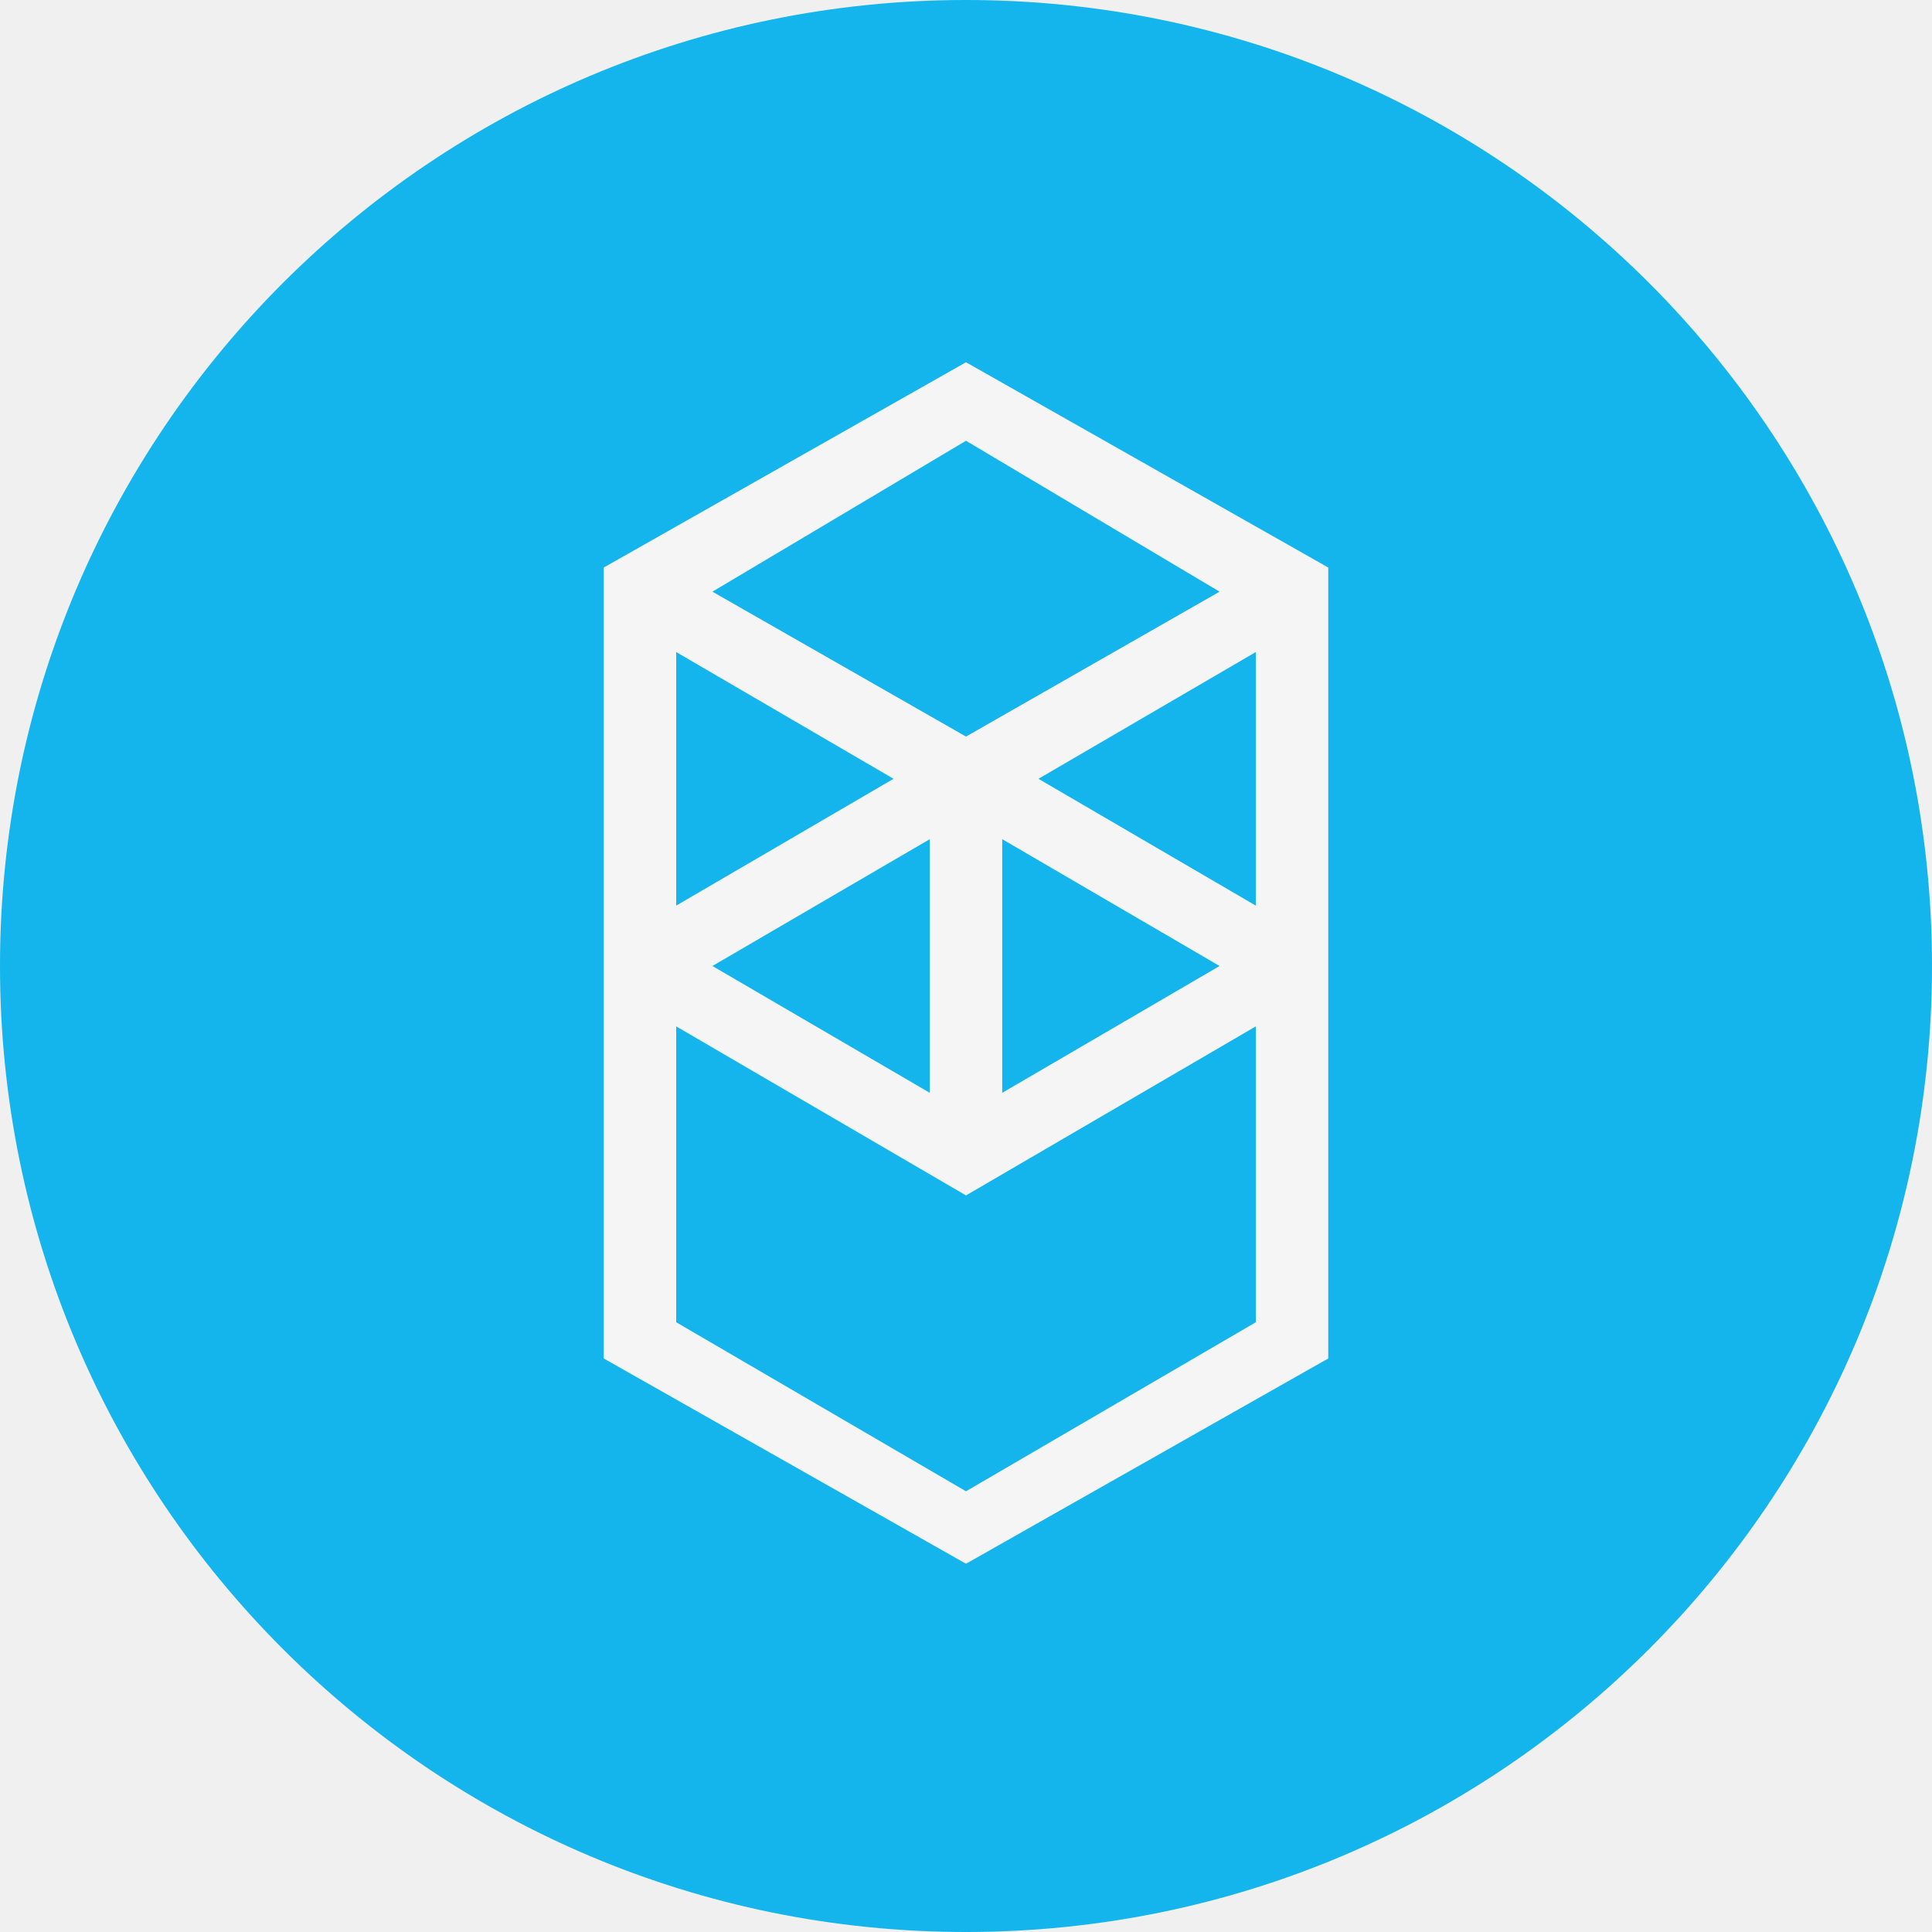
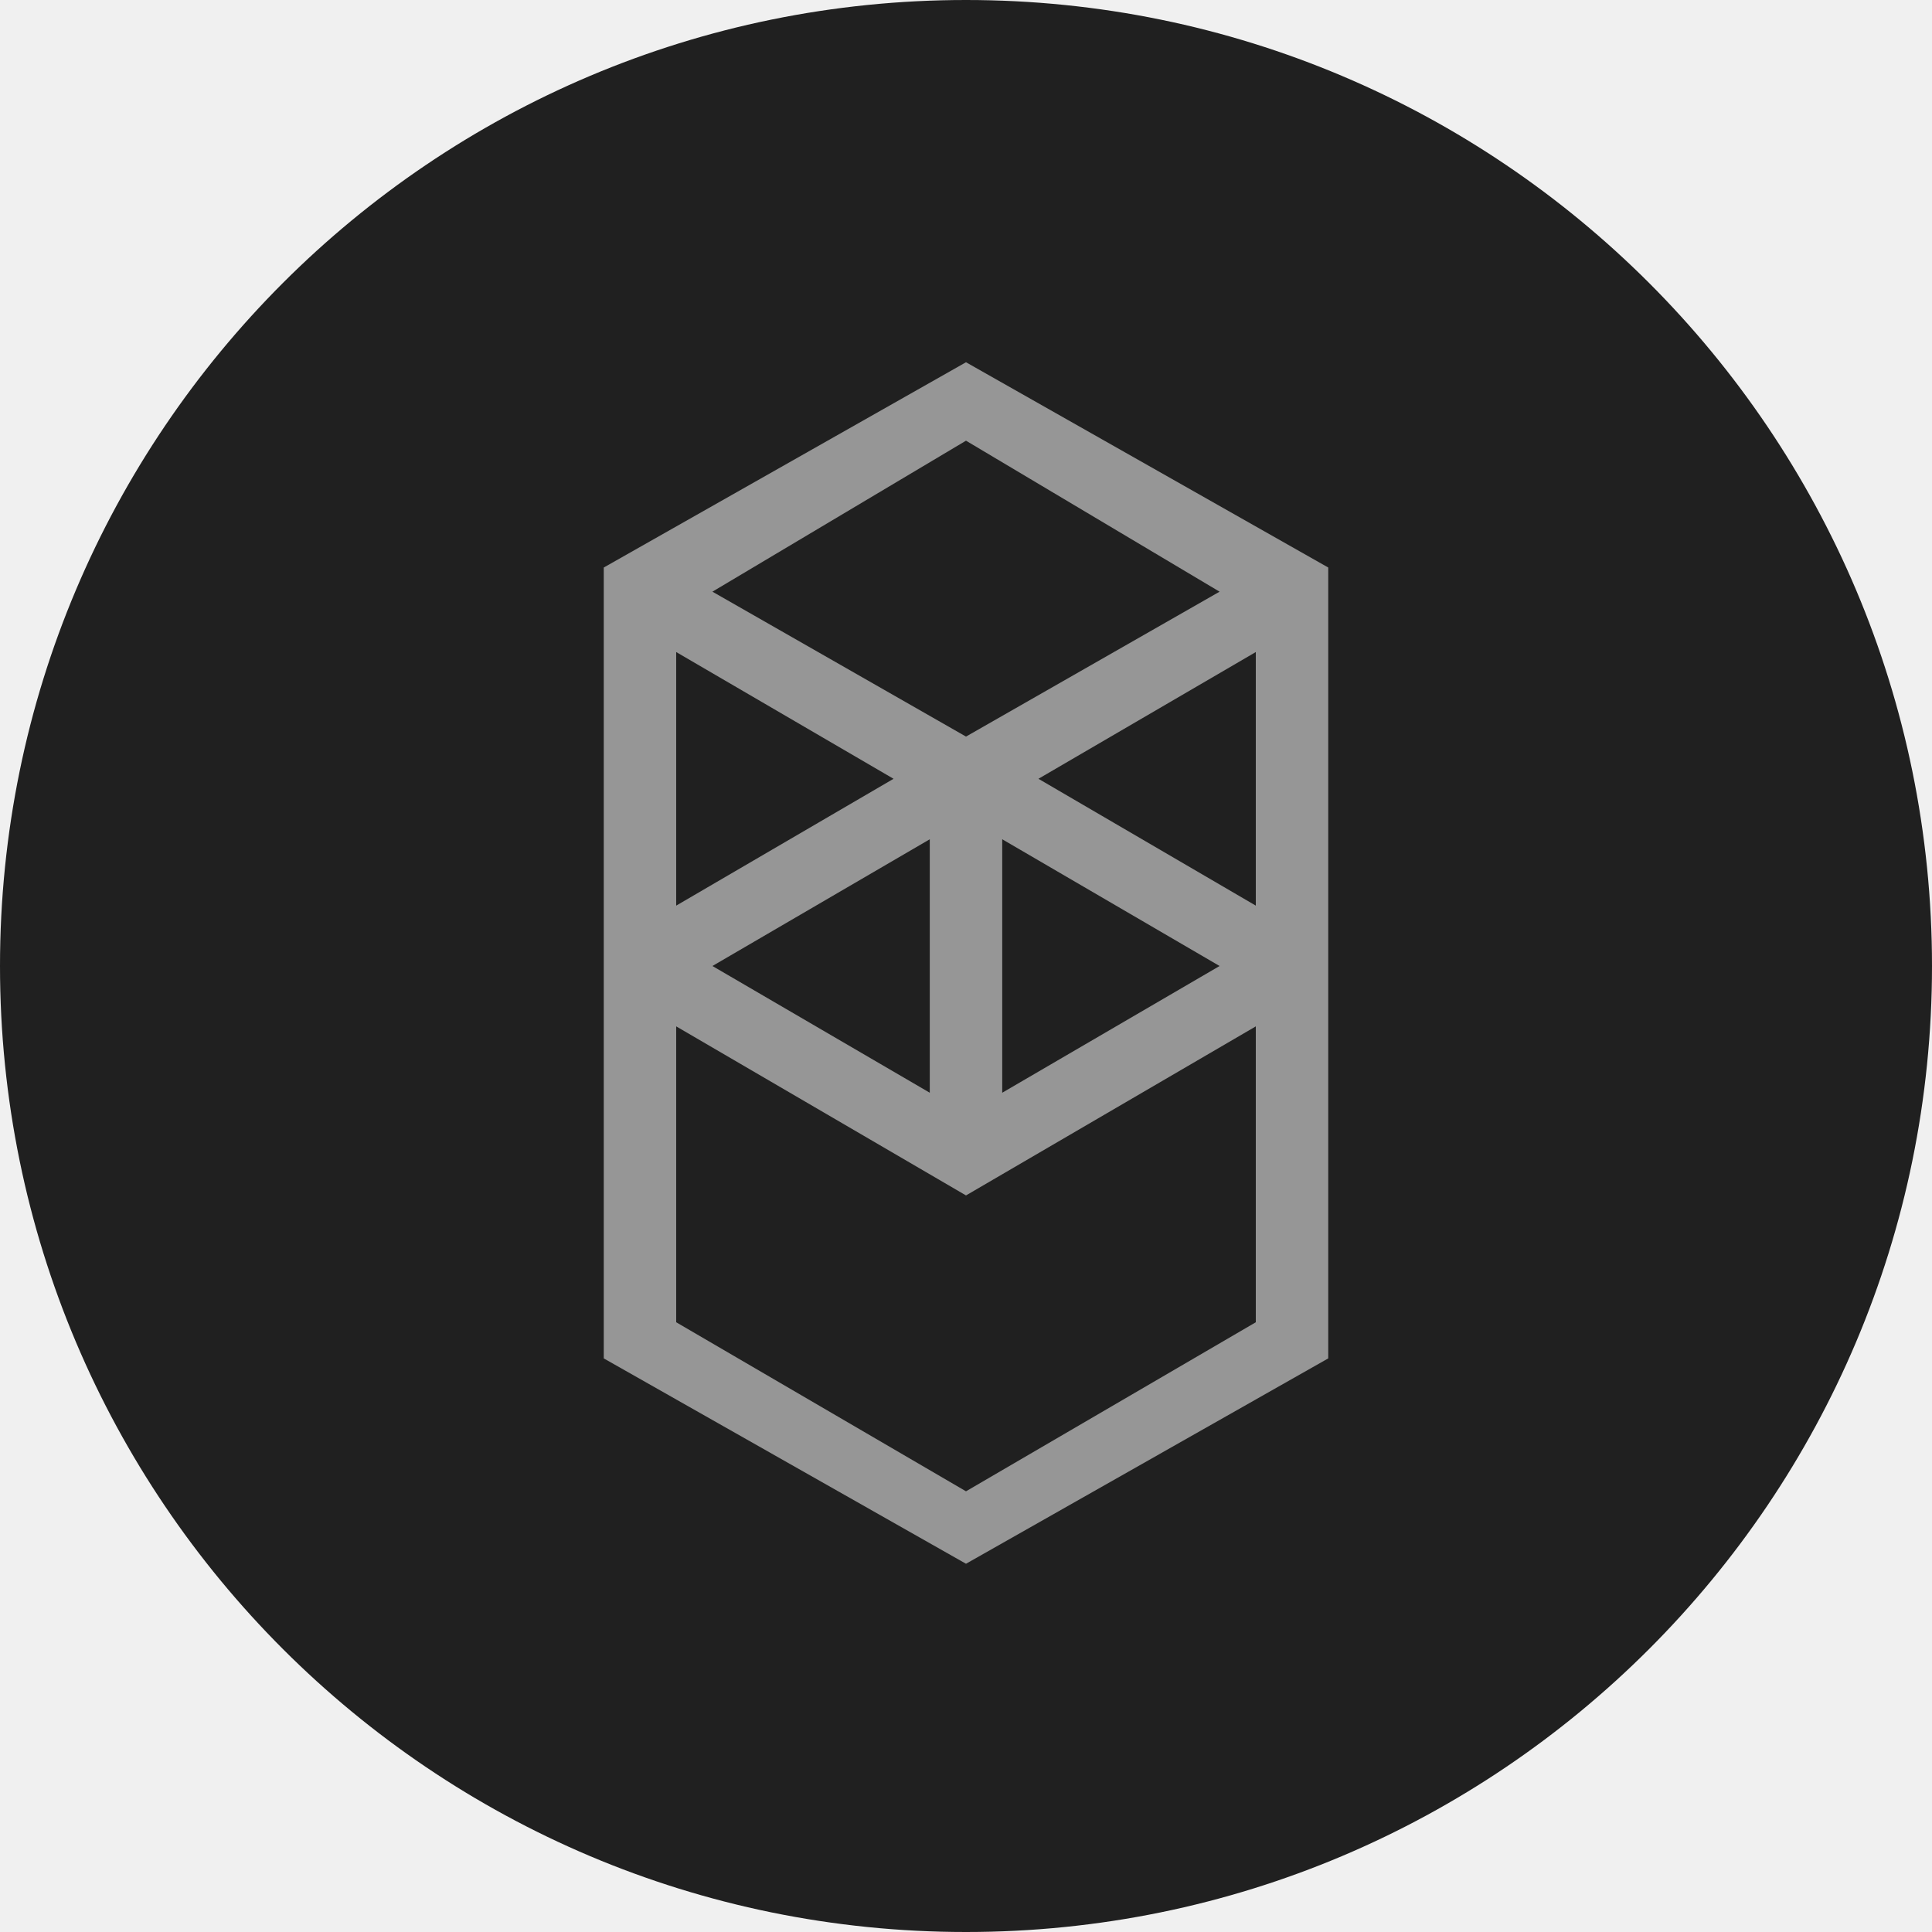
- <svg xmlns="http://www.w3.org/2000/svg" width="28" height="28" viewBox="0 0 28 28" fill="none">
-   <g clip-path="url(#clip0_165_12077)">
-     <path d="M14 28C21.732 28 28 21.732 28 14C28 6.268 21.732 0 14 0C6.268 0 0 6.268 0 14C0 21.732 6.268 28 14 28Z" fill="#13B5EC" />
-     <path fill-rule="evenodd" clip-rule="evenodd" d="M15.05 11.287L18.2 9.45V13.125L15.05 11.287ZM18.2 19.163L14 21.613L9.8 19.163V14.875L14 17.325L18.2 14.875V19.163ZM9.8 9.45L12.95 11.287L9.8 13.125V9.45ZM14.525 12.162L17.675 14L14.525 15.838V12.162ZM13.475 15.838L10.325 14L13.475 12.162V15.838ZM17.675 8.575L14 10.675L10.325 8.575L14 6.388L17.675 8.575ZM8.75 8.225V19.688L14 22.663L19.25 19.688V8.225L14 5.25L8.75 8.225Z" fill="#F5F5F5" />
+ <svg xmlns="http://www.w3.org/2000/svg" width="20" height="20" viewBox="0 0 20 20" fill="none">
+   <g clip-path="url(#clip0_279_11726)">
+     <path d="M10 20C15.523 20 20 15.523 20 10C20 4.477 15.523 0 10 0C4.477 0 0 4.477 0 10C0 15.523 4.477 20 10 20Z" fill="#202020" />
+     <path fill-rule="evenodd" clip-rule="evenodd" d="M10.75 8.062L13 6.75V9.375L10.75 8.062ZM13 13.688L10 15.438L7 13.688V10.625L10 12.375L13 10.625V13.688ZM7 6.75L9.25 8.062L7 9.375V6.75ZM10.375 8.688L12.625 10L10.375 11.312V8.688ZM9.625 11.312L7.375 10L9.625 8.688V11.312ZM12.625 6.125L10 7.625L7.375 6.125L10 4.562L12.625 6.125ZM6.25 5.875V14.062L10 16.188L13.75 14.062V5.875L10 3.75L6.25 5.875Z" fill="#969696" />
  </g>
  <defs>
-     <clipPath id="clip0_165_12077">
-       <rect width="28" height="28" fill="white" />
+     <clipPath id="clip0_279_11726">
+       <rect width="20" height="20" fill="white" />
    </clipPath>
  </defs>
</svg>
